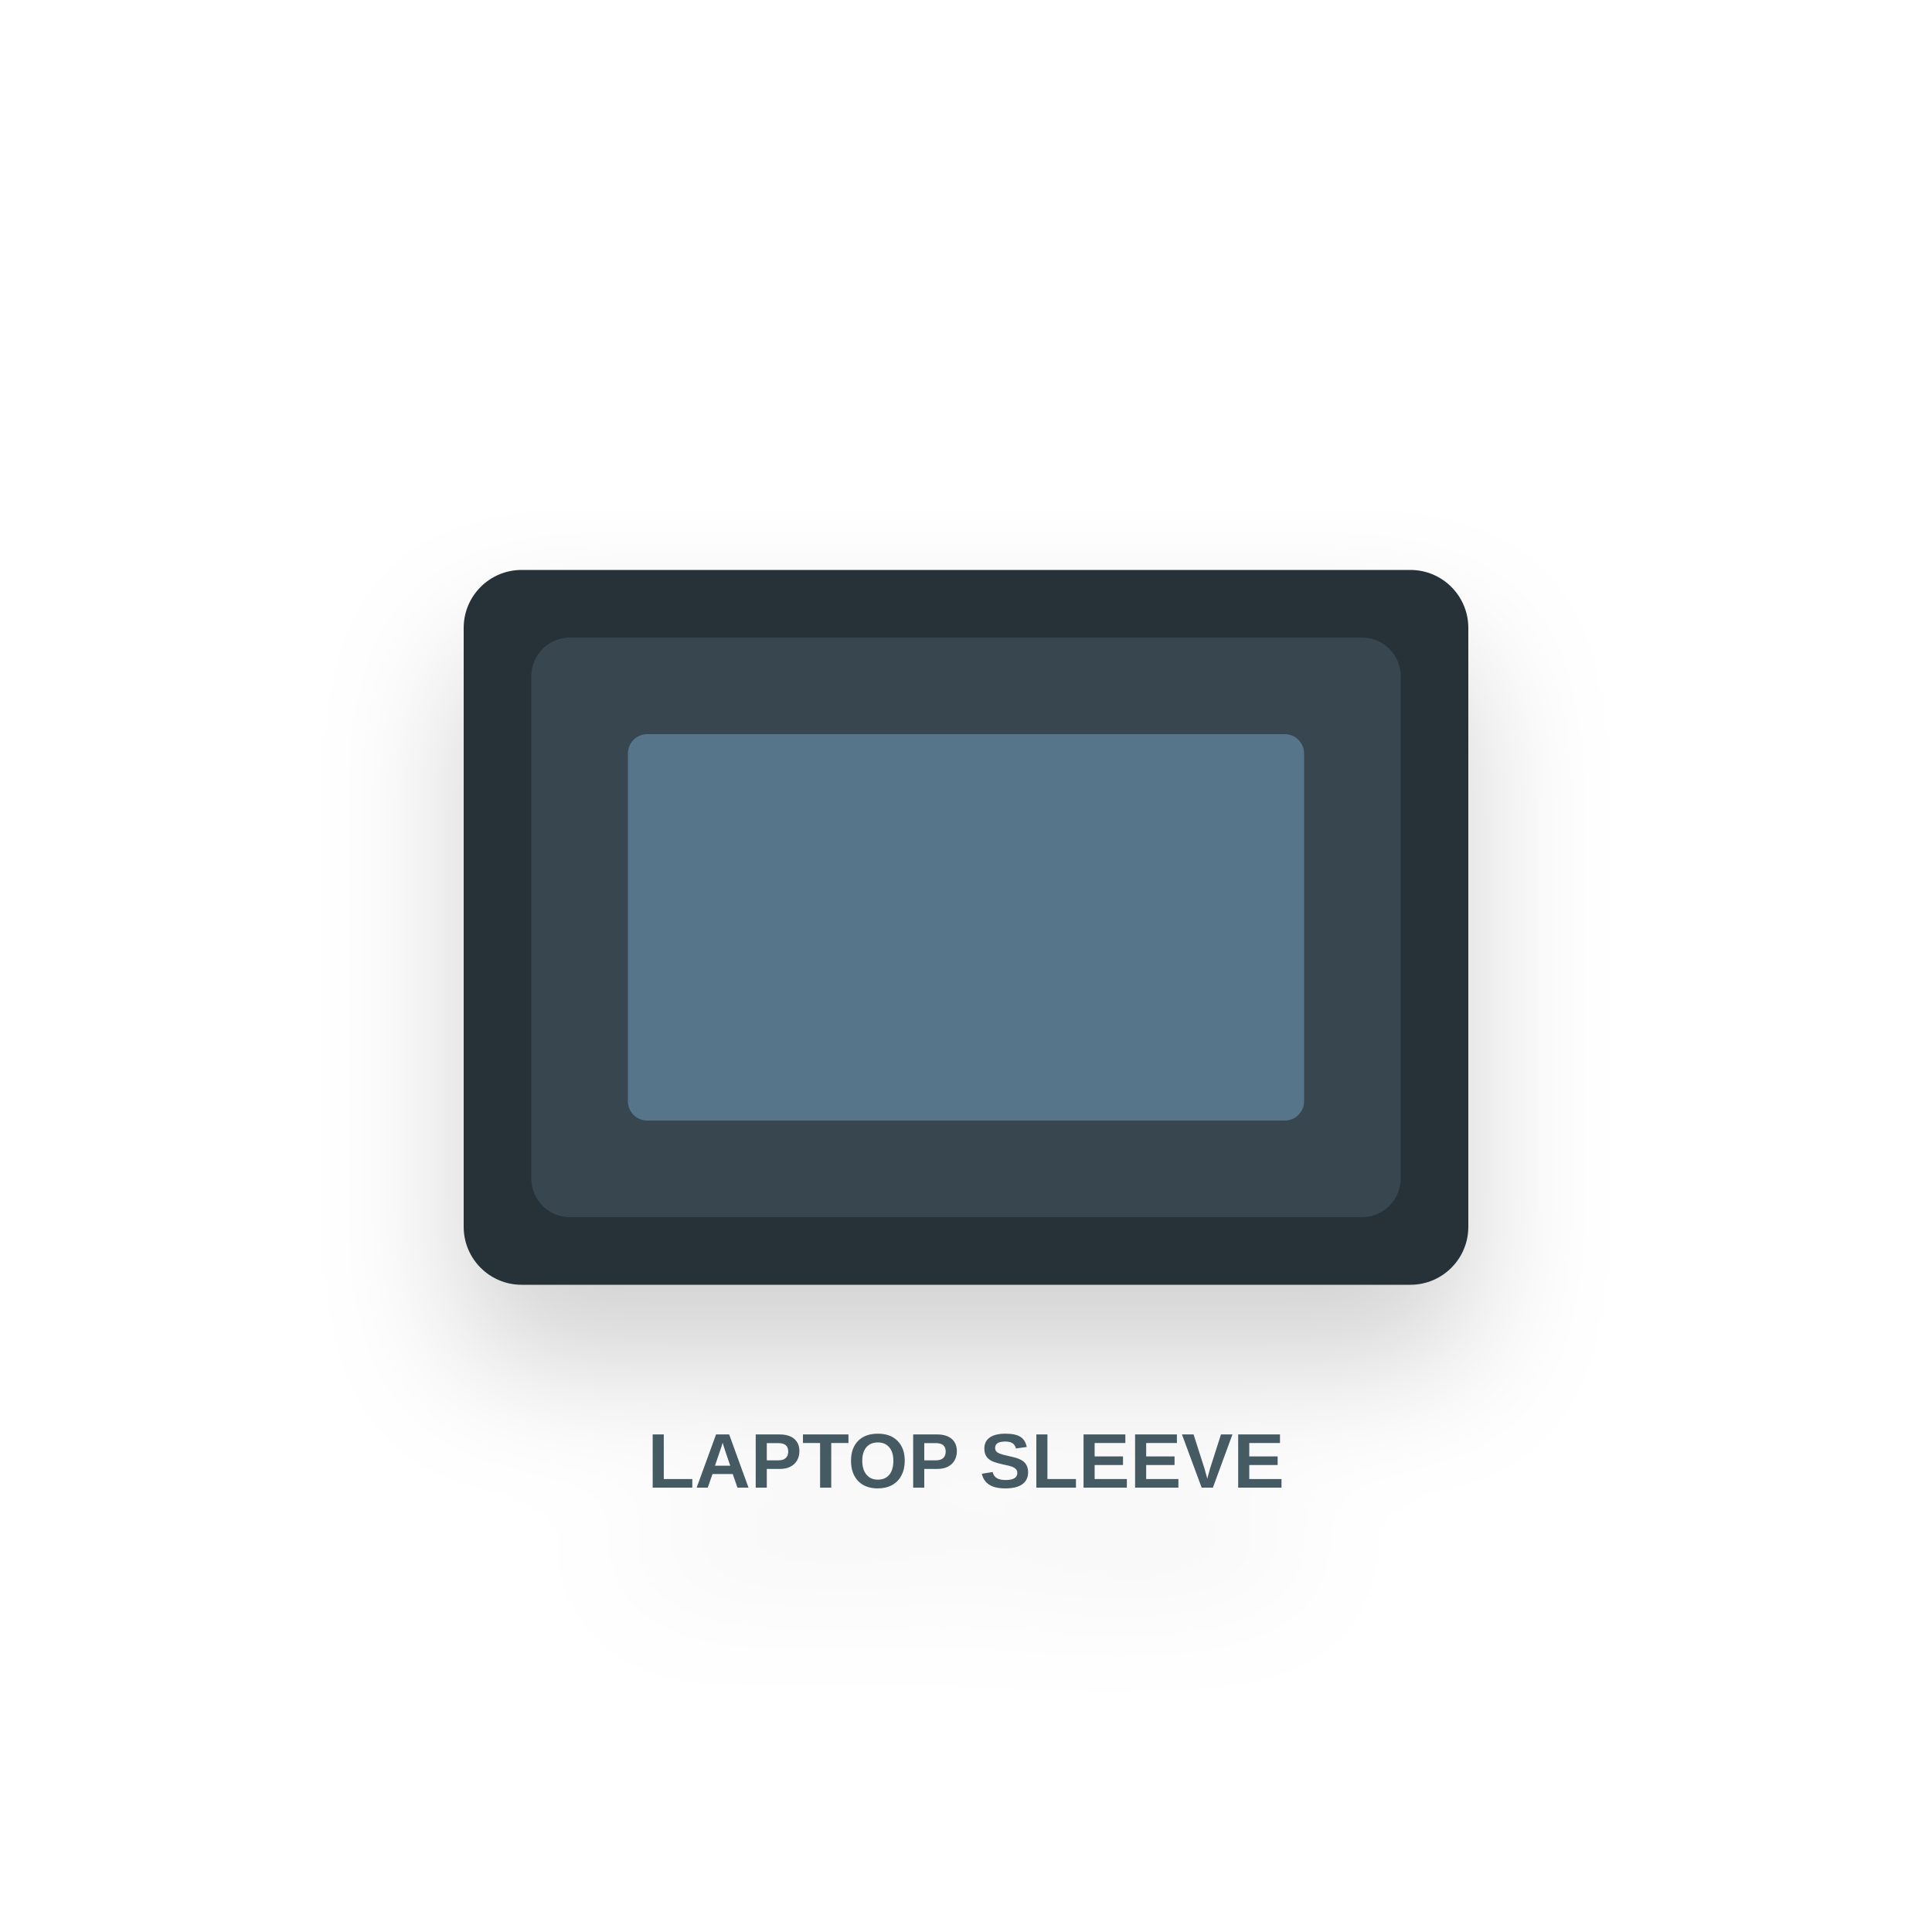
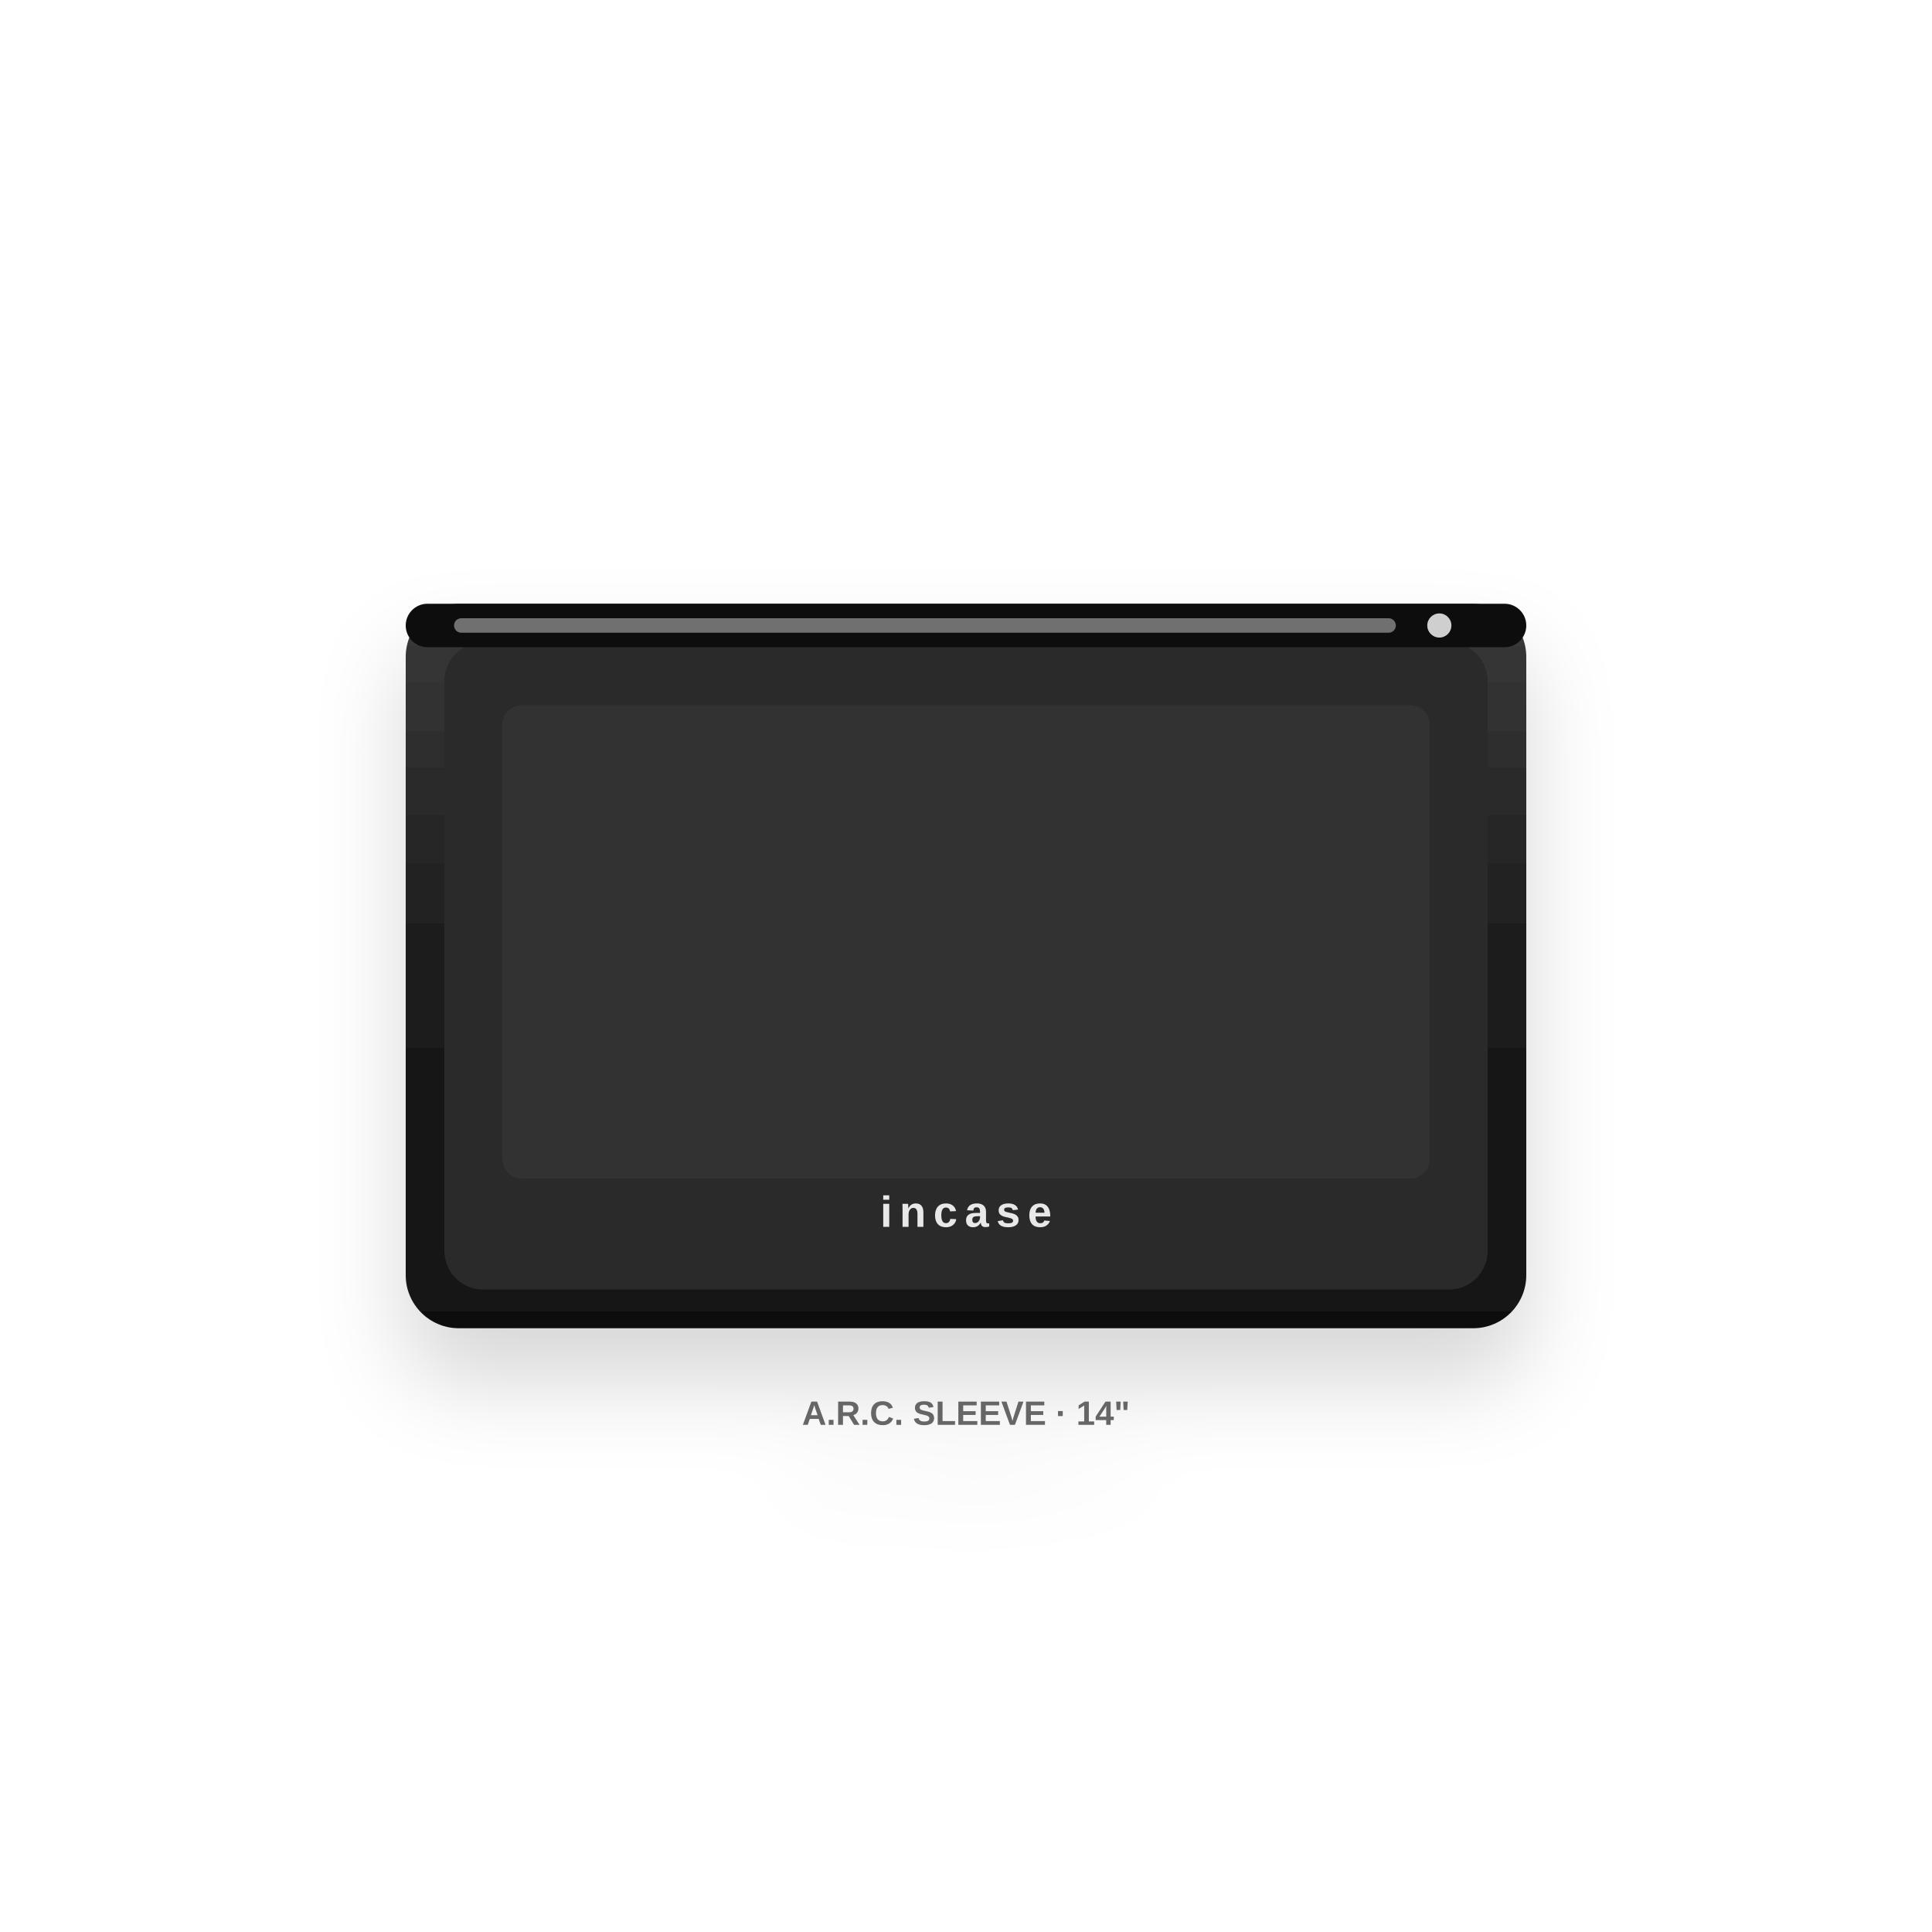
- <svg xmlns="http://www.w3.org/2000/svg" viewBox="0 0 400 400" width="400" height="400">
-   <rect width="400" height="400" fill="#ffffff" />
+ <svg xmlns="http://www.w3.org/2000/svg" viewBox="0 0 800 800" width="800" height="800">
+   <rect width="800" height="800" fill="#ffffff" />
  <defs>
-     <filter id="pack" x="-25%" y="-15%" width="150%" height="150%">
-       <feDropShadow dx="0" dy="16" stdDeviation="14" flood-color="#1a1a1a" flood-opacity="0.18" />
+     <filter id="floor" x="-30%" y="-20%" width="160%" height="160%">
+       <feDropShadow dx="0" dy="22" stdDeviation="18" flood-color="#1a1a1a" flood-opacity="0.16" />
    </filter>
+     <linearGradient id="purpleBag" x1="0" y1="0" x2="1" y2="1">
+       <stop offset="0" stop-color="#4a1d6a" />
+       <stop offset="0.45" stop-color="#6b2d86" />
+       <stop offset="1" stop-color="#3b1658" />
+     </linearGradient>
+     <linearGradient id="loaf" x1="0" y1="0" x2="0" y2="1">
+       <stop offset="0" stop-color="#e8c99a" />
+       <stop offset="0.55" stop-color="#c9a066" />
+       <stop offset="1" stop-color="#8d6230" />
+     </linearGradient>
+     <linearGradient id="sleeve" x1="0" y1="0" x2="0" y2="1">
+       <stop offset="0" stop-color="#3a3a3a" />
+       <stop offset="0.5" stop-color="#1c1c1c" />
+       <stop offset="1" stop-color="#111111" />
+     </linearGradient>
+     <linearGradient id="quilt" x1="0" y1="0" x2="1" y2="1">
+       <stop offset="0" stop-color="#3d3d3d" />
+       <stop offset="1" stop-color="#1a1a1a" />
+     </linearGradient>
+     <pattern id="stitch" width="28" height="28" patternUnits="userSpaceOnUse">
+       <path d="M0 28 L28 0" stroke="#5a5a5a" stroke-width="0.7" />
+       <path d="M14 28 L28 14" stroke="#4a4a4a" stroke-width="0.5" />
+     </pattern>
    <linearGradient id="shine" x1="0" y1="0" x2="1" y2="0">
      <stop offset="0" stop-color="#fff" stop-opacity="0" />
-       <stop offset="0.45" stop-color="#fff" stop-opacity="0.22" />
+       <stop offset="0.4" stop-color="#fff" stop-opacity="0.14" />
      <stop offset="1" stop-color="#fff" stop-opacity="0" />
    </linearGradient>
  </defs>
-   <g filter="url(#pack)">
-     <rect x="96" y="118" width="208" height="148" rx="12" fill="#263238" />
-     <rect x="110" y="132" width="180" height="120" rx="8" fill="#37474f" />
-     <rect x="130" y="152" width="140" height="80" rx="4" fill="#90caf9" opacity=".35" />
-     <text x="200" y="308" text-anchor="middle" fill="#455a64" font-family="Arial" font-size="16" font-weight="700">LAPTOP SLEEVE</text>
+   <g filter="url(#floor)">
+     <rect x="168" y="250" width="464" height="300" rx="22" fill="url(#sleeve)" />
+     <rect x="184" y="266" width="432" height="268" rx="16" fill="#2a2a2a" />
+     <rect x="208" y="292" width="384" height="196" rx="8" fill="#3d3d3d" opacity=".35" />
+     <rect x="168" y="250" width="464" height="18" rx="9" fill="#0d0d0d" />
+     <circle cx="596" cy="259" r="5" fill="#cfcfcf" />
+     <rect x="188" y="256" width="390" height="6" rx="3" fill="#6f6f6f" />
+     <text x="400" y="508" text-anchor="middle" fill="#e8e8e8" font-family="Arial, Helvetica, sans-serif" font-size="18" font-weight="800" letter-spacing="3">incase</text>
+     <text x="400" y="590" text-anchor="middle" fill="#666666" font-family="Arial, Helvetica, sans-serif" font-size="14" font-weight="700">A.R.C. SLEEVE · 14"</text>
  </g>
</svg>
